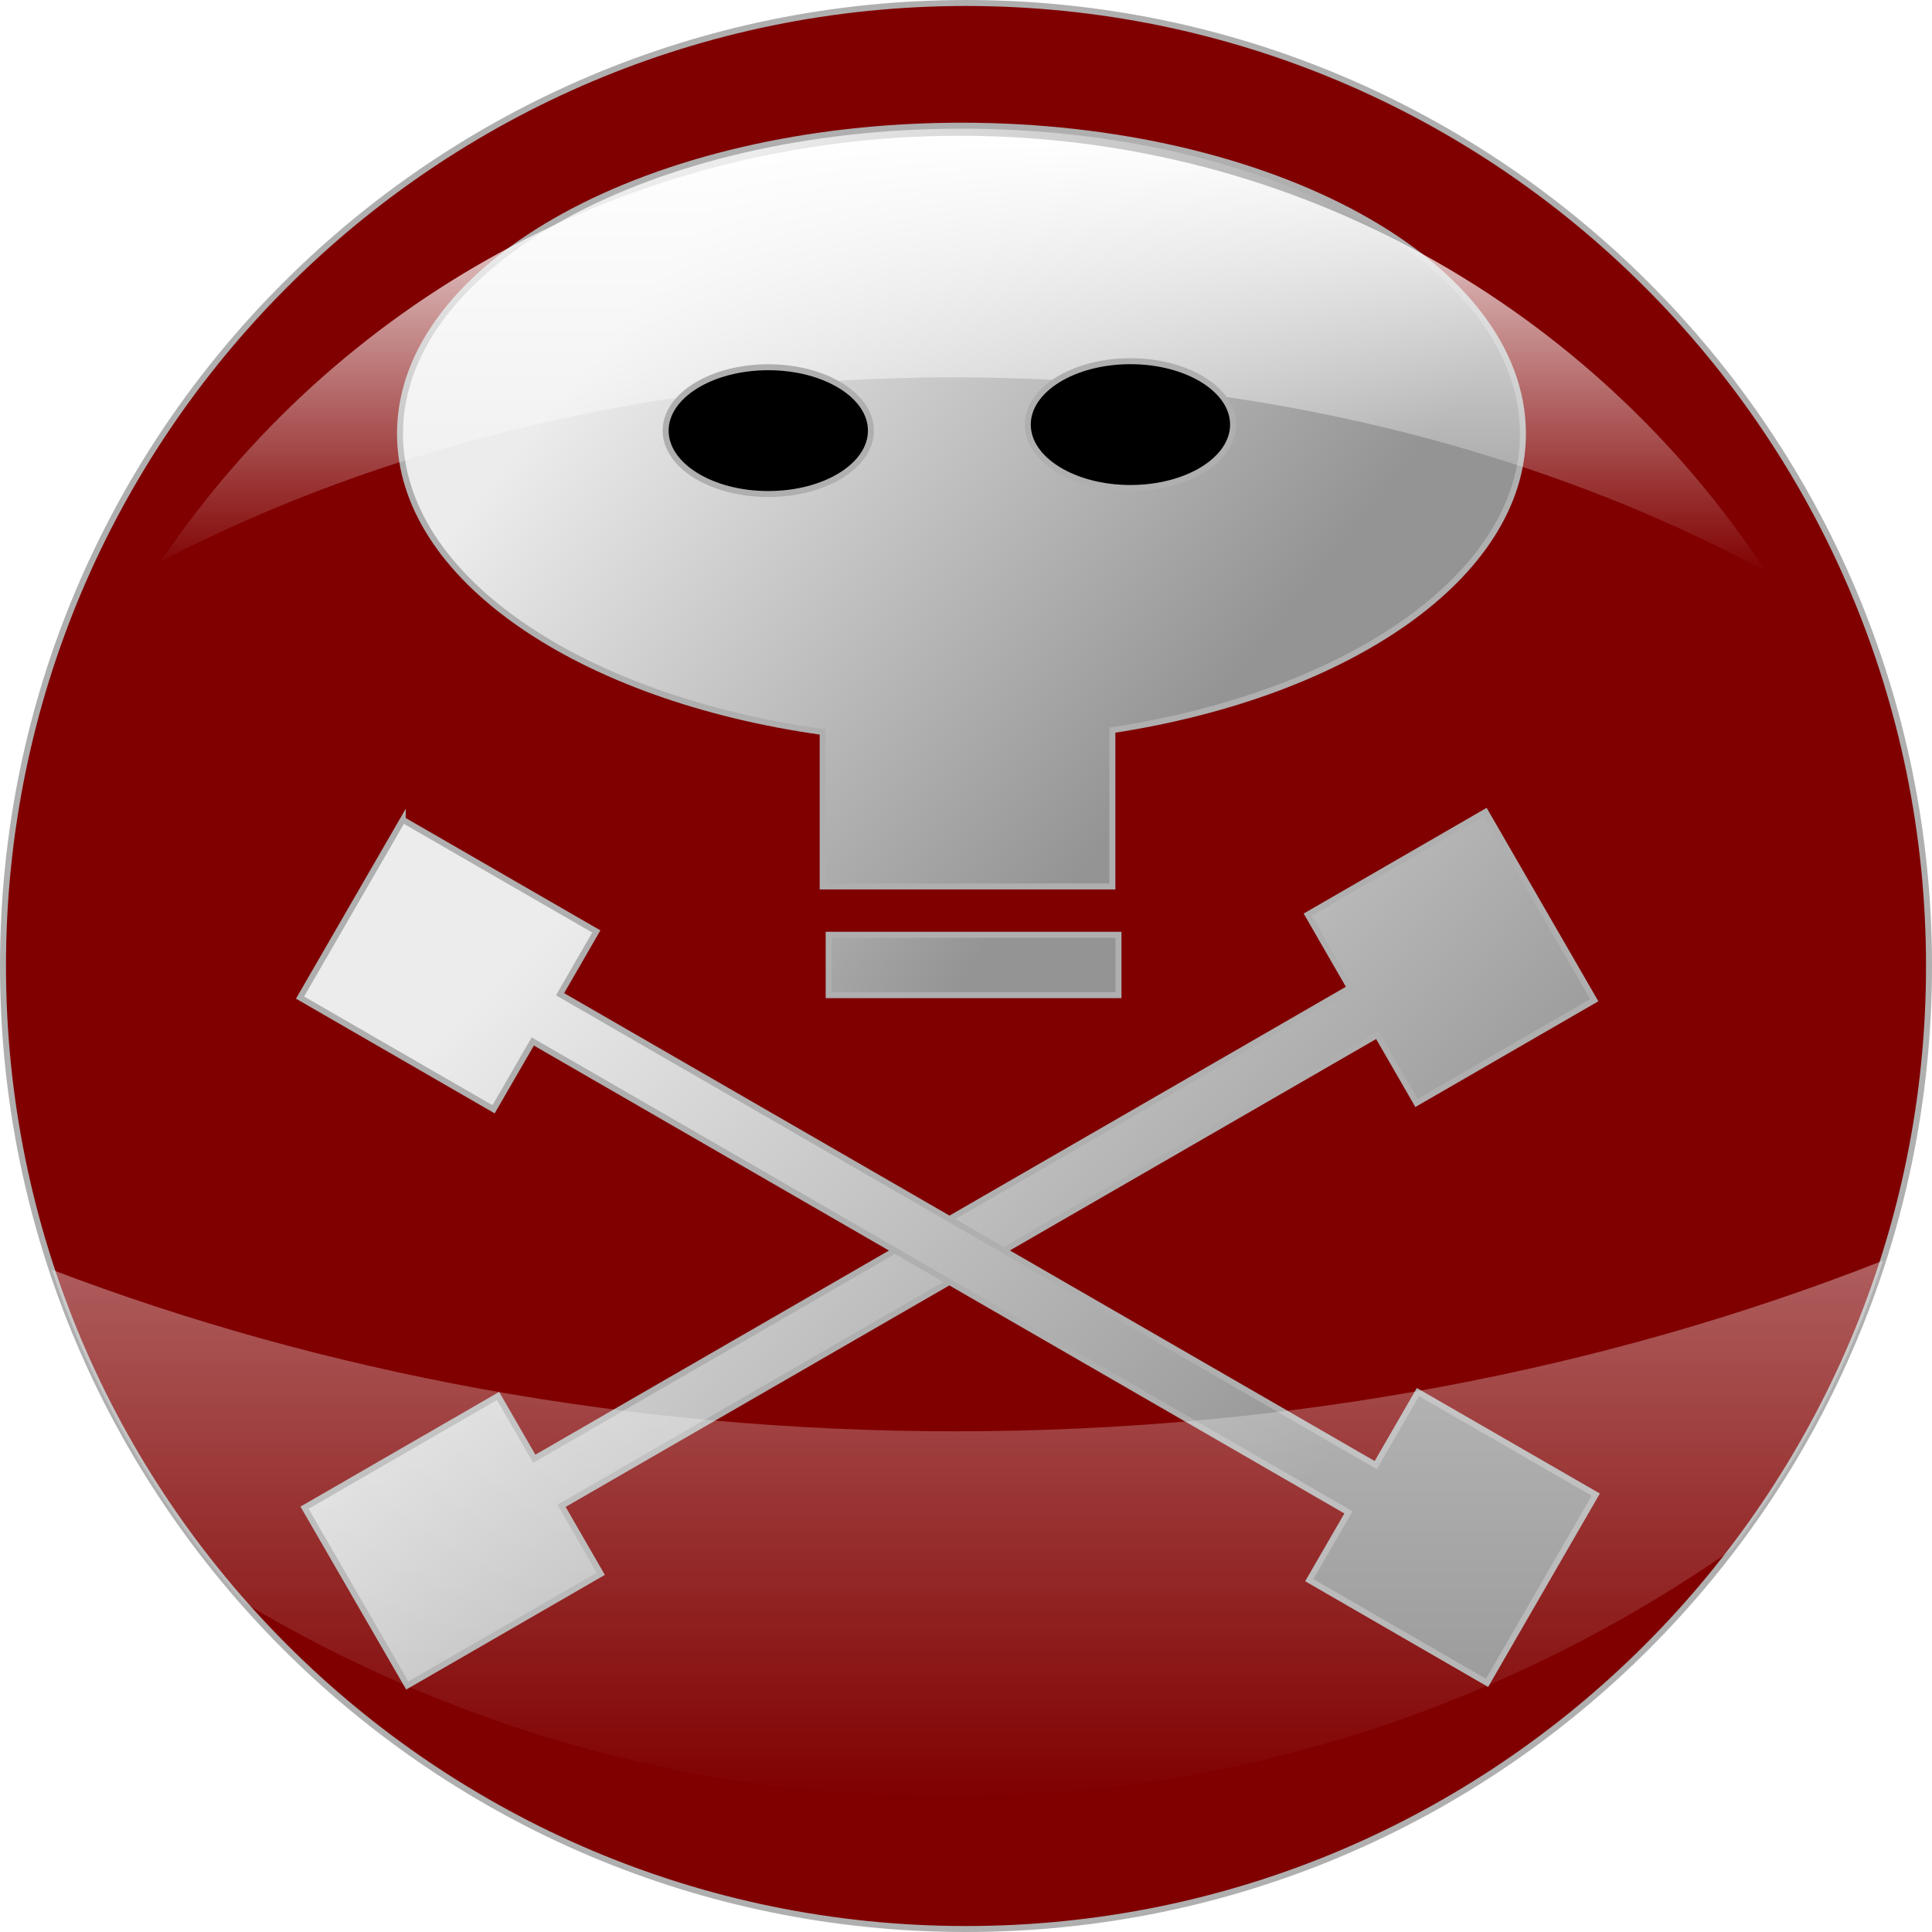
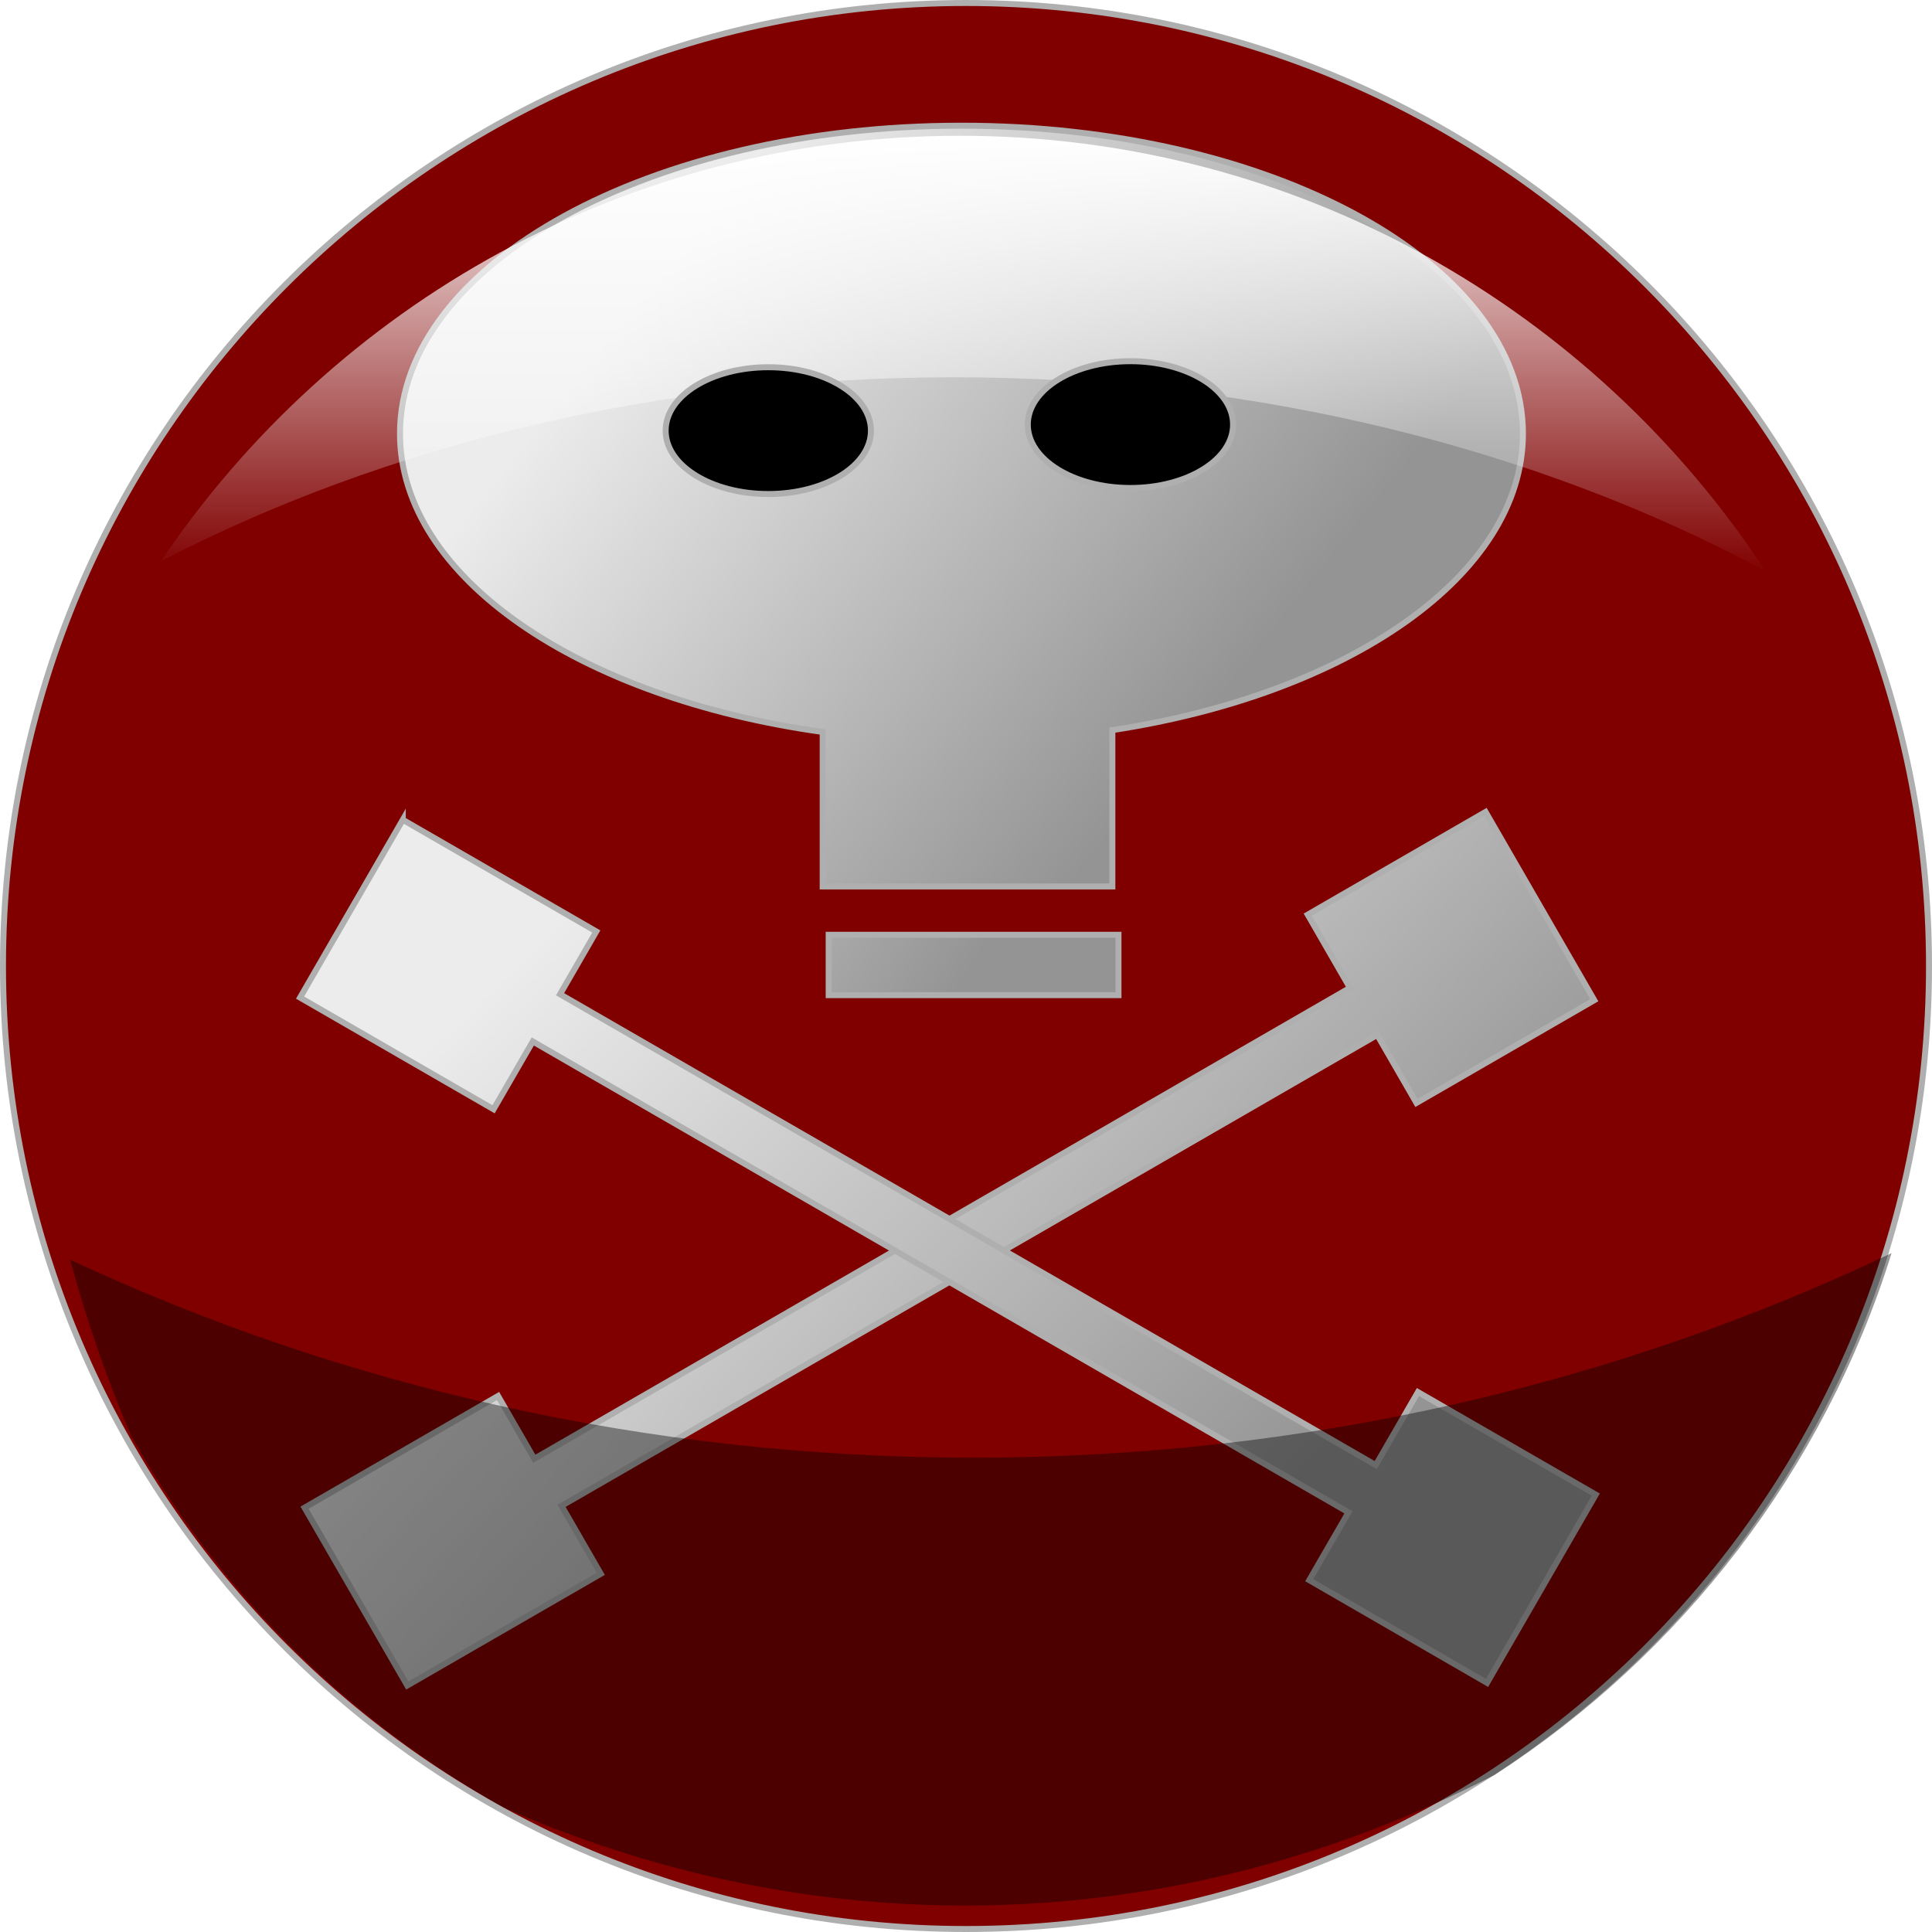
<svg xmlns="http://www.w3.org/2000/svg" xmlns:xlink="http://www.w3.org/1999/xlink" width="323.239" height="323.239" id="svg2" version="1.1">
  <defs id="defs4">
    <linearGradient id="linearGradient3604">
      <stop id="stop3606" offset="0" style="stop-color:#ffffff;stop-opacity:0;" />
      <stop id="stop3608" offset="1" style="stop-color:#ffffff;stop-opacity:0.368;" />
    </linearGradient>
    <linearGradient id="linearGradient2841">
      <stop style="stop-color:#ffffff;stop-opacity:1;" offset="0" id="stop2843" />
      <stop style="stop-color:#ffffff;stop-opacity:0;" offset="1" id="stop2845" />
    </linearGradient>
    <linearGradient xlink:href="#linearGradient2841" id="linearGradient2847" x1="296.016" y1="144.736" x2="296.016" y2="218.58" gradientUnits="userSpaceOnUse" gradientTransform="translate(-2.020305,-24.24366)" />
-     <linearGradient xlink:href="#linearGradient3604" id="linearGradient3621" x1="161.875" y1="301.125" x2="161.875" y2="210.406" gradientUnits="userSpaceOnUse" />
    <linearGradient gradientTransform="translate(-36.61277,-61.28721)" xlink:href="#linearGradient2866" id="linearGradient2874" x1="249.508" y1="268.484" x2="332.34" y2="321.012" gradientUnits="userSpaceOnUse" />
    <linearGradient id="linearGradient2866">
      <stop style="stop-color:#ececec;stop-opacity:1;" offset="0" id="stop2868" />
      <stop style="stop-color:#949494;stop-opacity:1;" offset="1" id="stop2870" />
    </linearGradient>
    <linearGradient gradientTransform="translate(-36.61277,-61.28721)" xlink:href="#linearGradient2866" id="linearGradient2882" x1="268.701" y1="307.88" x2="375.777" y2="418.997" gradientUnits="userSpaceOnUse" />
    <linearGradient id="linearGradient2852">
      <stop style="stop-color:#ececec;stop-opacity:1;" offset="0" id="stop2854" />
      <stop style="stop-color:#949494;stop-opacity:1;" offset="1" id="stop2856" />
    </linearGradient>
    <linearGradient gradientTransform="translate(-36.61277,-61.28721)" xlink:href="#linearGradient2866" id="linearGradient2884" x1="272.741" y1="312.931" x2="379.817" y2="411.925" gradientUnits="userSpaceOnUse" />
    <linearGradient id="linearGradient2859">
      <stop style="stop-color:#ececec;stop-opacity:1;" offset="0" id="stop2861" />
      <stop style="stop-color:#949494;stop-opacity:1;" offset="1" id="stop2863" />
    </linearGradient>
    <linearGradient xlink:href="#linearGradient2866" id="linearGradient2872" x1="288.904" y1="193.733" x2="380.828" y2="267.474" gradientUnits="userSpaceOnUse" />
    <linearGradient id="linearGradient2867">
      <stop style="stop-color:#ececec;stop-opacity:1;" offset="0" id="stop2869" />
      <stop style="stop-color:#949494;stop-opacity:1;" offset="1" id="stop2871" />
    </linearGradient>
    <linearGradient gradientTransform="translate(-36.61277,-61.28721)" y2="267.474" x2="380.828" y1="193.733" x1="288.904" gradientUnits="userSpaceOnUse" id="linearGradient2879" xlink:href="#linearGradient2866" />
  </defs>
  <g id="layer1" transform="translate(-132.8401,-98.2782)">
    <path d="m 455.579,259.898 c 0,88.984 -72.136,161.119 -161.119,161.119 -88.984,0 -161.119,-72.136 -161.119,-161.119 0,-88.984 72.136,-161.119 161.119,-161.119 88.984,0 161.119,72.136 161.119,161.119 z" id="path3612" style="fill:#800000;stroke:#afafaf;stroke-opacity:1" />
    <path style="fill:url(#linearGradient2879);fill-opacity:1;stroke:#afafaf;stroke-opacity:1" d="m 293.7,119.307 c -51.884,0 -93.938,23.079 -93.938,51.531 0,24.056 30.07,44.236 70.719,49.906 l 0,25.844 48.469,0 0,-26.156 c 39.622,-6.048 68.688,-25.938 68.688,-49.594 0,-28.452 -42.054,-51.531 -93.938,-51.531 z" id="path2821" />
    <path style="fill:url(#linearGradient2847);fill-opacity:1;stroke:none" d="m 293.449,120.993 c -55.68,0 -104.746,28.245 -133.688,71.188 37.246,-19.338 83.103,-30.781 132.688,-30.781 50.983,0 97.988,12.097 135.781,32.438 -28.788,-43.864 -78.394,-72.844 -134.781,-72.844 z" id="path2818" />
    <path style="fill:#000000;stroke:#afafaf;stroke-opacity:1" id="path2823" d="m 315.168,231.613 c 0,5.858 -7.688,10.607 -17.173,10.607 -9.484,0 -17.173,-4.749 -17.173,-10.607 0,-5.858 7.688,-10.607 17.173,-10.607 9.484,0 17.173,4.749 17.173,10.607 z" transform="translate(-36.61277,-61.28721)" />
    <path transform="translate(23.97608,-62.29737)" d="m 315.168,231.613 c 0,5.858 -7.688,10.607 -17.173,10.607 -9.484,0 -17.173,-4.749 -17.173,-10.607 0,-5.858 7.688,-10.607 17.173,-10.607 9.484,0 17.173,4.749 17.173,10.607 z" id="path2825" style="fill:#000000;stroke:#afafaf;stroke-opacity:1" />
    <rect style="fill:url(#linearGradient2874);fill-opacity:1;stroke:#afafaf;stroke-opacity:1" id="rect2831" width="48.487" height="10.102" x="271.484" y="254.674" />
    <path style="fill:url(#linearGradient2884);fill-opacity:1;stroke:#afafaf;stroke-width:1;stroke-opacity:1" d="m 381.387,234.119 -29.75,17.188 7.062,12.25 -136.469,78.781 -6.062,-10.5 -32.375,18.688 17.188,29.75 32.375,-18.688 -6.562,-11.375 136.469,-78.781 6.562,11.375 29.75,-17.188 -18.188,-31.5 z" id="rect2833" />
    <path style="fill:url(#linearGradient2882);fill-opacity:1;stroke:#afafaf;stroke-width:1;stroke-opacity:1" d="m 200.231,235.432 -17.188,29.75 32.375,18.688 6.562,-11.344 136.469,78.781 -6.562,11.344 29.75,17.188 18.188,-31.5 -29.75,-17.156 -7.062,12.219 -136.469,-78.781 6.062,-10.5 -32.375,-18.688 z" id="rect2839" />
-     <path style="fill:url(#linearGradient3621);stroke:none;stroke-opacity:1;fill-opacity:1" d="M 315.062 210.906 C 268.8 229.13 215.961 239.469 159.875 239.469 C 105.372 239.469 53.987 229.714 8.688 212.438 C 15.564 233.136 26.504 251.985 40.594 268 C 75.253 288.746 115.48 300.625 158.406 300.625 C 207.052 300.625 252.248 285.373 289.781 259.25 C 300.767 244.849 309.403 228.537 315.062 210.906 z " transform="translate(132.8401,98.2782)" id="path2816" />
+     <path style="fill:#000000;fill-opacity:0.4;stroke:#afafaf;stroke-opacity:1;stroke-width:0;stroke-miterlimit:4;stroke-dasharray:none" d="m 449.315,307.936 c -45.875,21.844 -98.13,34.219 -153.562,34.219 -54.503,0 -105.888,-11.959 -151.188,-33.125 2.759,10.177 6.178,20.006 10.188,29.375 14.613,26.135 36.305,47.776 62.469,62.344 24.143,10.591 50.071,16.344 77.062,16.344 31.365,0 61.289,-7.777 88.656,-21.875 31.254,-20.242 55.058,-51 66.375,-87.281 z" id="path3612-4" />
  </g>
</svg>
